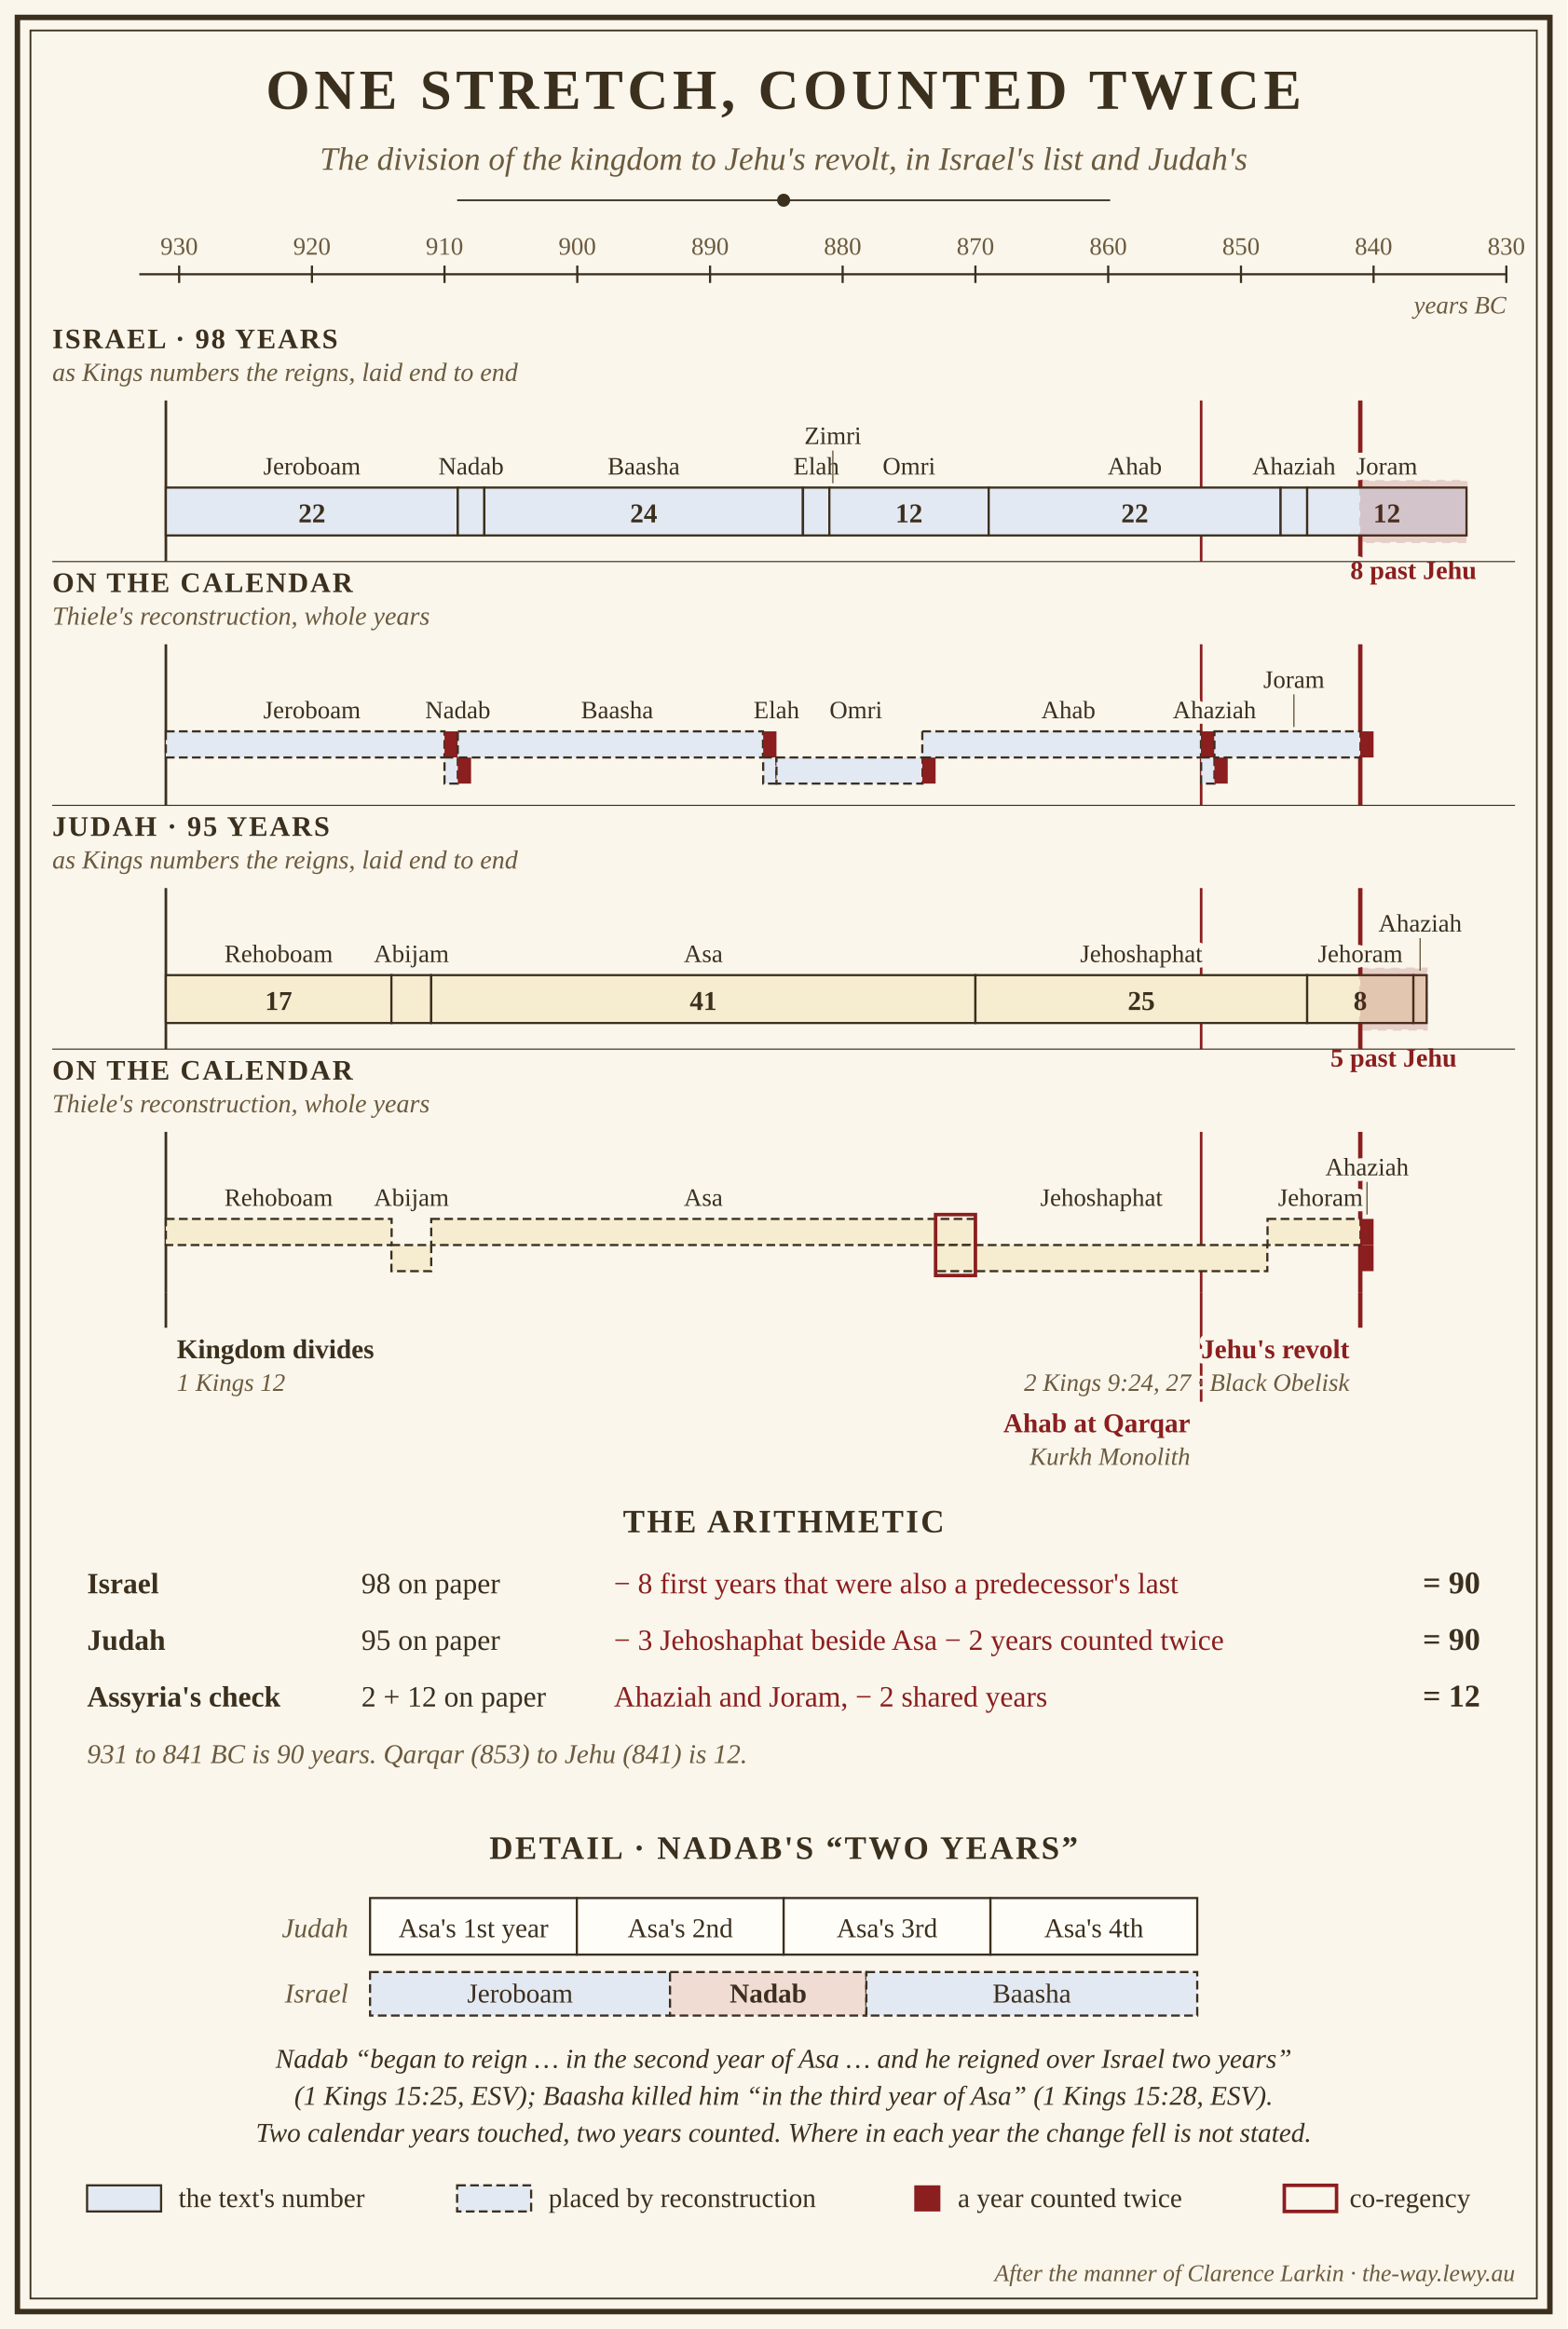
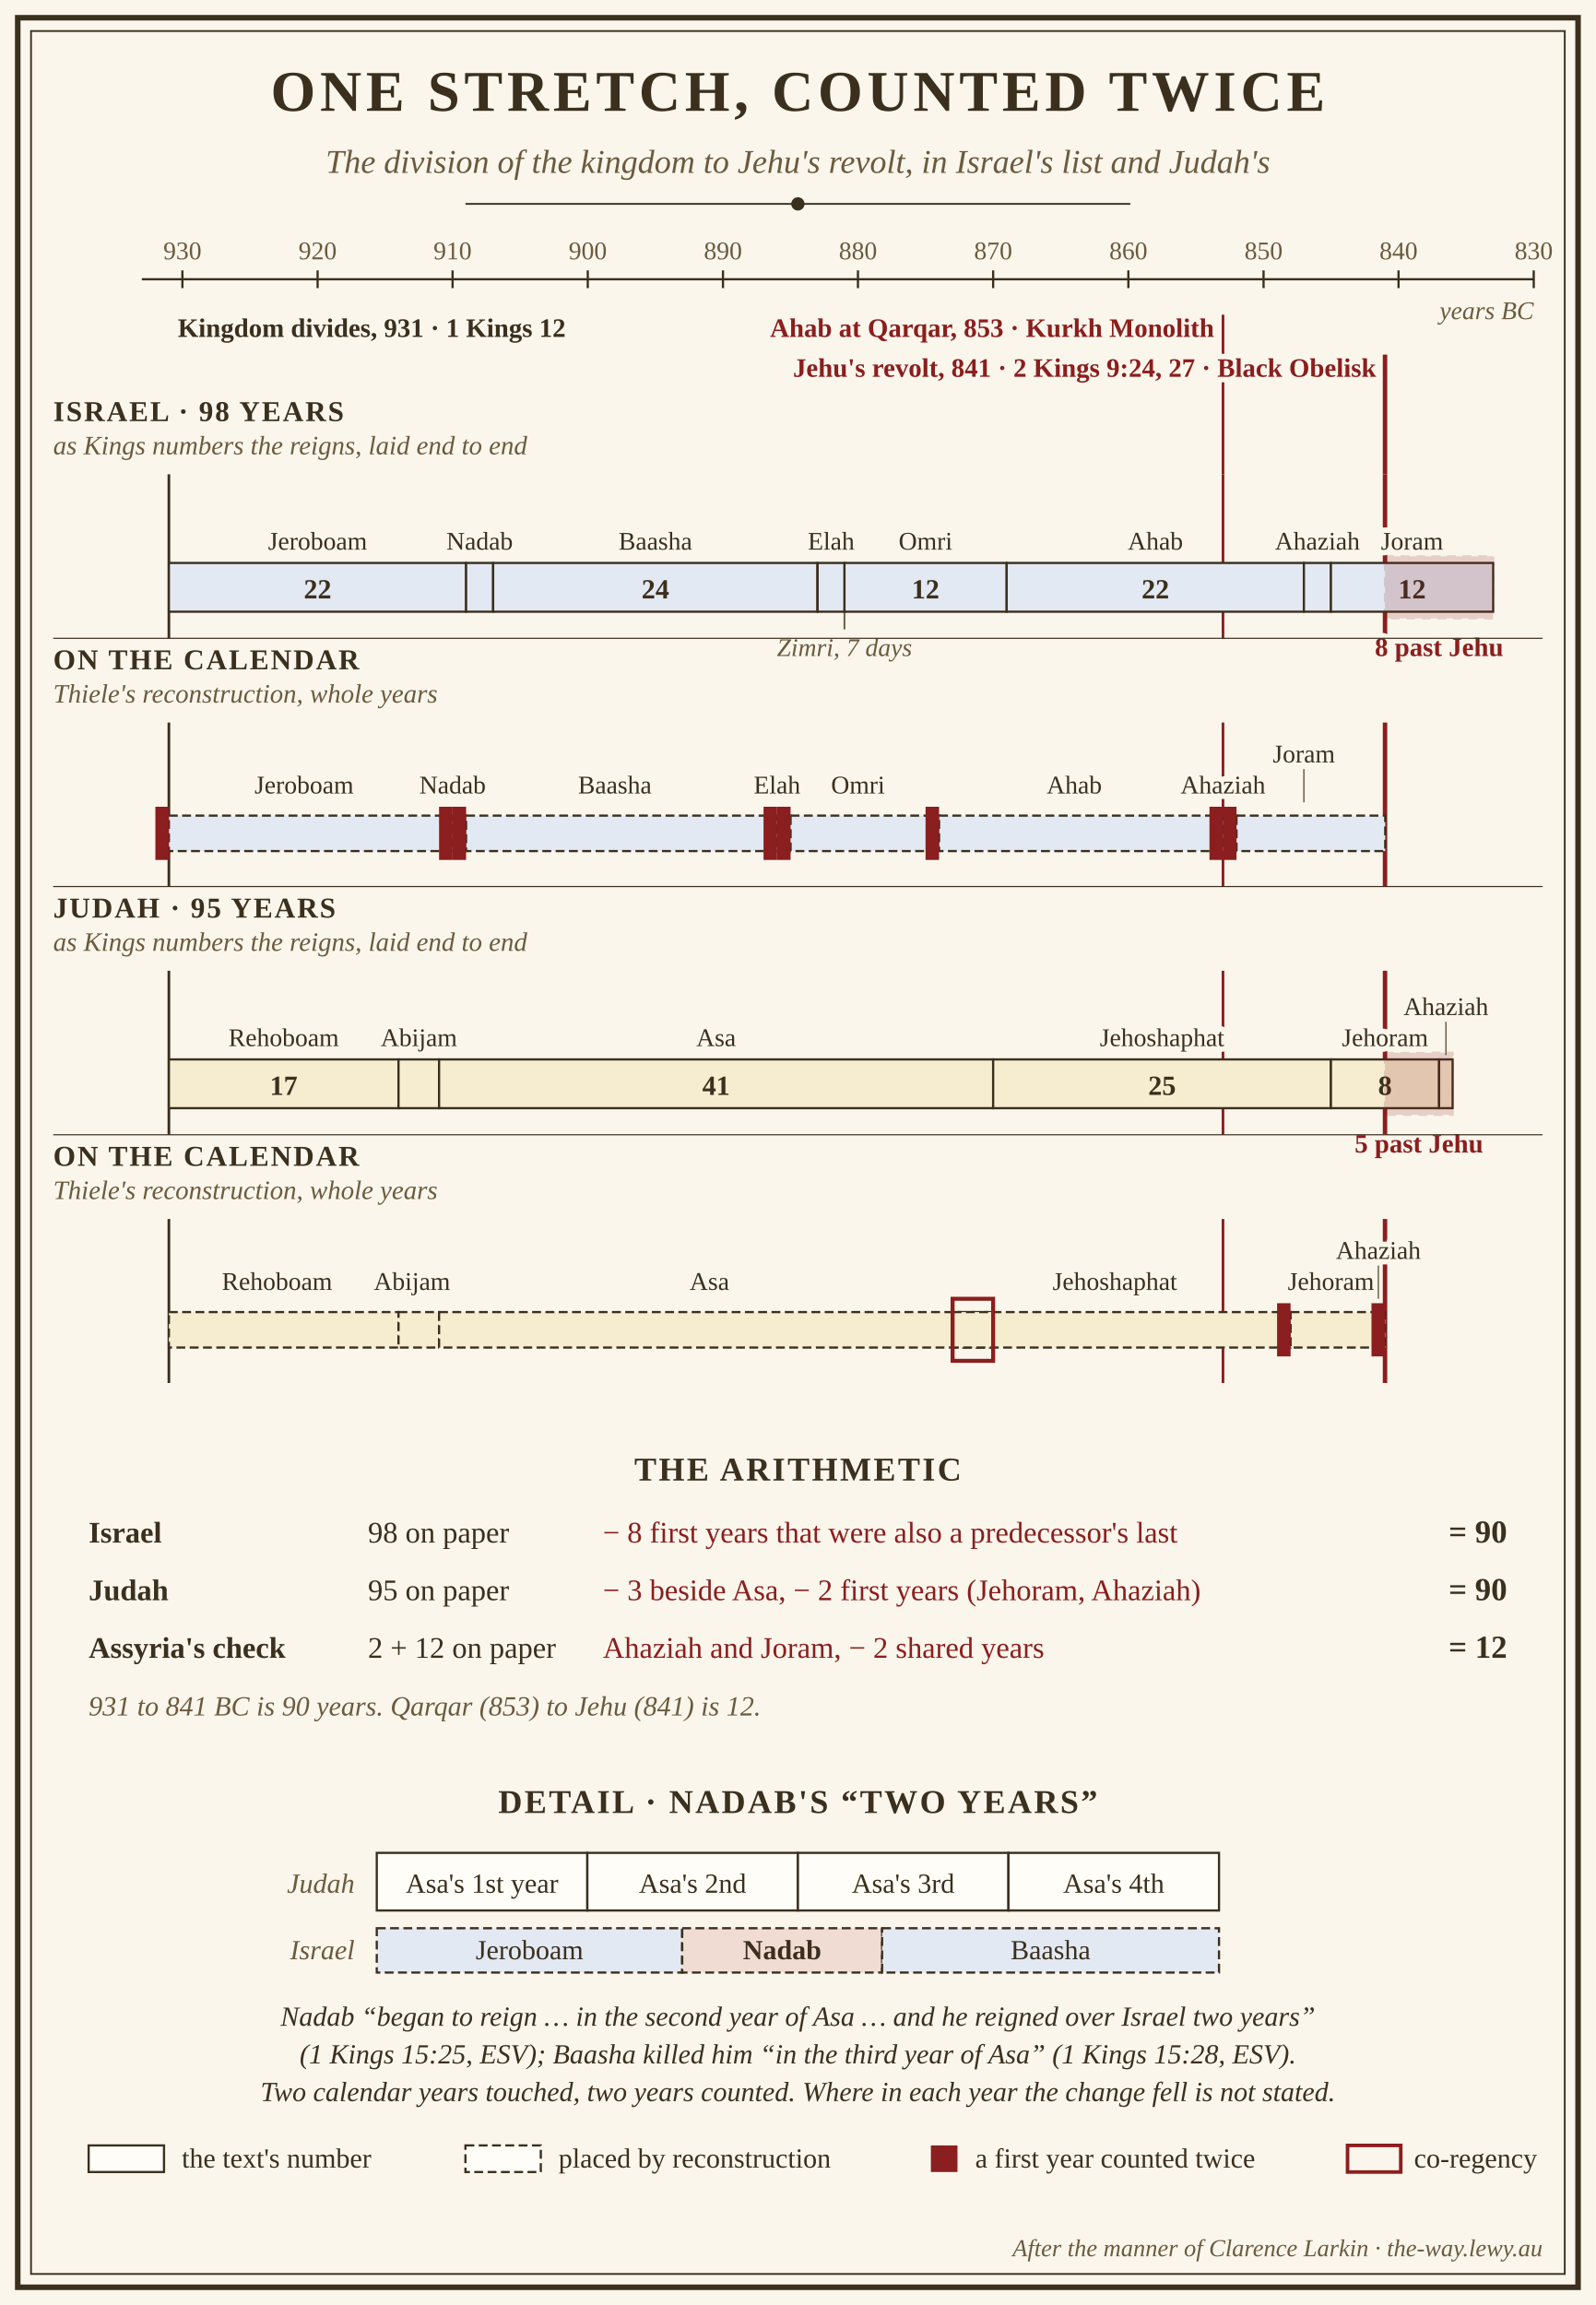
- <svg xmlns="http://www.w3.org/2000/svg" viewBox="0 0 720 1070" font-family="Georgia, 'Times New Roman', serif" role="img" aria-labelledby="t d">
-   <rect width="720" height="1070" fill="#faf6ec" />
-   <rect x="8" y="8" width="704" height="1054" fill="none" stroke="#3b2f1e" stroke-width="2.5" />
-   <rect x="14" y="14" width="692" height="1042" fill="none" stroke="#3b2f1e" stroke-width="0.8" />
+ <svg xmlns="http://www.w3.org/2000/svg" viewBox="0 0 720 1040" font-family="Georgia, 'Times New Roman', serif" role="img" aria-labelledby="t d">
+   <rect width="720" height="1040" fill="#faf6ec" />
+   <rect x="8" y="8" width="704" height="1024" fill="none" stroke="#3b2f1e" stroke-width="2.5" />
+   <rect x="14" y="14" width="692" height="1012" fill="none" stroke="#3b2f1e" stroke-width="0.8" />
  <text x="360.0" y="50.0" font-size="26" fill="#3b2f1e" text-anchor="middle" font-weight="bold" letter-spacing="2">ONE STRETCH, COUNTED TWICE</text>
  <text x="360.0" y="78.0" font-size="15" fill="#6b5a3e" text-anchor="middle" font-style="italic">The division of the kingdom to Jehu's revolt, in Israel's list and Judah's</text>
  <path d="M210.0 92 H510.0" stroke="#3b2f1e" stroke-width="0.8" />
  <circle cx="360.0" cy="92" r="3" fill="#3b2f1e" />
  <path d="M64 126 H692" stroke="#3b2f1e" stroke-width="1" />
  <path d="M82.3 122 V130" stroke="#3b2f1e" stroke-width="1" />
  <text x="82.3" y="117.0" font-size="11.5" fill="#6b5a3e" text-anchor="middle">930</text>
  <path d="M143.3 122 V130" stroke="#3b2f1e" stroke-width="1" />
  <text x="143.3" y="117.0" font-size="11.5" fill="#6b5a3e" text-anchor="middle">920</text>
  <path d="M204.2 122 V130" stroke="#3b2f1e" stroke-width="1" />
  <text x="204.2" y="117.0" font-size="11.5" fill="#6b5a3e" text-anchor="middle">910</text>
  <path d="M265.2 122 V130" stroke="#3b2f1e" stroke-width="1" />
  <text x="265.2" y="117.0" font-size="11.5" fill="#6b5a3e" text-anchor="middle">900</text>
  <path d="M326.2 122 V130" stroke="#3b2f1e" stroke-width="1" />
  <text x="326.2" y="117.0" font-size="11.5" fill="#6b5a3e" text-anchor="middle">890</text>
  <path d="M387.1 122 V130" stroke="#3b2f1e" stroke-width="1" />
  <text x="387.1" y="117.0" font-size="11.5" fill="#6b5a3e" text-anchor="middle">880</text>
  <path d="M448.1 122 V130" stroke="#3b2f1e" stroke-width="1" />
  <text x="448.1" y="117.0" font-size="11.5" fill="#6b5a3e" text-anchor="middle">870</text>
  <path d="M509.1 122 V130" stroke="#3b2f1e" stroke-width="1" />
  <text x="509.1" y="117.0" font-size="11.5" fill="#6b5a3e" text-anchor="middle">860</text>
  <path d="M570.1 122 V130" stroke="#3b2f1e" stroke-width="1" />
  <text x="570.1" y="117.0" font-size="11.5" fill="#6b5a3e" text-anchor="middle">850</text>
  <path d="M631.0 122 V130" stroke="#3b2f1e" stroke-width="1" />
  <text x="631.0" y="117.0" font-size="11.5" fill="#6b5a3e" text-anchor="middle">840</text>
  <path d="M692.0 122 V130" stroke="#3b2f1e" stroke-width="1" />
  <text x="692.0" y="117.0" font-size="11.5" fill="#6b5a3e" text-anchor="middle">830</text>
  <text x="692.0" y="144.0" font-size="11.5" fill="#6b5a3e" text-anchor="end" font-style="italic">years BC</text>
-   <path d="M76.2 184 V258" stroke="#3b2f1e" stroke-width="1.2" />
-   <path d="M76.2 296 V370" stroke="#3b2f1e" stroke-width="1.2" />
-   <path d="M76.2 408 V482" stroke="#3b2f1e" stroke-width="1.2" />
-   <path d="M76.2 520 V594" stroke="#3b2f1e" stroke-width="1.2" />
-   <path d="M76.2 594 V610" stroke="#3b2f1e" stroke-width="1.2" />
-   <text x="81.2" y="624.0" font-size="12.5" fill="#3b2f1e" font-weight="bold" stroke="#faf6ec" stroke-width="5" stroke-linejoin="round" paint-order="stroke">Kingdom divides</text>
-   <text x="81.2" y="639.0" font-size="11.5" fill="#6b5a3e" font-style="italic" stroke="#faf6ec" stroke-width="5" stroke-linejoin="round" paint-order="stroke">1 Kings 12</text>
-   <path d="M551.8 184 V258" stroke="#8b1e1e" stroke-width="1.2" />
-   <path d="M551.8 296 V370" stroke="#8b1e1e" stroke-width="1.2" />
-   <path d="M551.8 408 V482" stroke="#8b1e1e" stroke-width="1.2" />
-   <path d="M551.8 520 V594" stroke="#8b1e1e" stroke-width="1.2" />
-   <path d="M551.8 594 V644" stroke="#8b1e1e" stroke-width="1.2" />
-   <text x="546.8" y="658.0" font-size="12.5" fill="#8b1e1e" text-anchor="end" font-weight="bold" stroke="#faf6ec" stroke-width="5" stroke-linejoin="round" paint-order="stroke">Ahab at Qarqar</text>
-   <text x="546.8" y="673.0" font-size="11.5" fill="#6b5a3e" text-anchor="end" font-style="italic" stroke="#faf6ec" stroke-width="5" stroke-linejoin="round" paint-order="stroke">Kurkh Monolith</text>
-   <path d="M624.9 184 V258" stroke="#8b1e1e" stroke-width="2" />
-   <path d="M624.9 296 V370" stroke="#8b1e1e" stroke-width="2" />
-   <path d="M624.9 408 V482" stroke="#8b1e1e" stroke-width="2" />
-   <path d="M624.9 520 V594" stroke="#8b1e1e" stroke-width="2" />
-   <path d="M624.9 594 V610" stroke="#8b1e1e" stroke-width="2" />
-   <text x="619.9" y="624.0" font-size="12.5" fill="#8b1e1e" text-anchor="end" font-weight="bold" stroke="#faf6ec" stroke-width="5" stroke-linejoin="round" paint-order="stroke">Jehu's revolt</text>
-   <text x="619.9" y="639.0" font-size="11.5" fill="#6b5a3e" text-anchor="end" font-style="italic" stroke="#faf6ec" stroke-width="5" stroke-linejoin="round" paint-order="stroke">2 Kings 9:24, 27 · Black Obelisk</text>
-   <text x="24.0" y="160.0" font-size="13" fill="#3b2f1e" font-weight="bold" letter-spacing="0.8">ISRAEL · 98 YEARS</text>
-   <text x="24.0" y="175.0" font-size="12" fill="#6b5a3e" font-style="italic">as Kings numbers the reigns, laid end to end</text>
-   <rect x="76.2" y="224" width="134.1" height="22" fill="#e3e9f2" stroke="#3b2f1e" stroke-width="1" />
-   <text x="143.3" y="240.0" font-size="12.5" fill="#3b2f1e" text-anchor="middle" font-weight="bold">22</text>
-   <rect x="210.3" y="224" width="12.2" height="22" fill="#e3e9f2" stroke="#3b2f1e" stroke-width="1" />
-   <rect x="222.5" y="224" width="146.3" height="22" fill="#e3e9f2" stroke="#3b2f1e" stroke-width="1" />
-   <text x="295.7" y="240.0" font-size="12.5" fill="#3b2f1e" text-anchor="middle" font-weight="bold">24</text>
-   <rect x="368.9" y="224" width="12.2" height="22" fill="#e3e9f2" stroke="#3b2f1e" stroke-width="1" />
-   <rect x="381.0" y="224" width="73.2" height="22" fill="#e3e9f2" stroke="#3b2f1e" stroke-width="1" />
-   <text x="417.6" y="240.0" font-size="12.5" fill="#3b2f1e" text-anchor="middle" font-weight="bold">12</text>
-   <rect x="454.2" y="224" width="134.1" height="22" fill="#e3e9f2" stroke="#3b2f1e" stroke-width="1" />
-   <text x="521.3" y="240.0" font-size="12.5" fill="#3b2f1e" text-anchor="middle" font-weight="bold">22</text>
-   <rect x="588.3" y="224" width="12.2" height="22" fill="#e3e9f2" stroke="#3b2f1e" stroke-width="1" />
-   <rect x="600.5" y="224" width="73.2" height="22" fill="#e3e9f2" stroke="#3b2f1e" stroke-width="1" />
-   <text x="637.1" y="240.0" font-size="12.5" fill="#3b2f1e" text-anchor="middle" font-weight="bold">12</text>
-   <rect x="624.9" y="221" width="48.8" height="28" fill="#8b1e1e" opacity="0.18" stroke="#8b1e1e" stroke-dasharray="4 3" />
-   <text x="649.3" y="266.0" font-size="12" fill="#8b1e1e" text-anchor="middle" font-weight="bold" stroke="#faf6ec" stroke-width="5" stroke-linejoin="round" paint-order="stroke">8 past Jehu</text>
-   <text x="143.3" y="218.0" font-size="11.5" fill="#3b2f1e" text-anchor="middle" stroke="#faf6ec" stroke-width="5" stroke-linejoin="round" paint-order="stroke">Jeroboam</text>
-   <text x="216.4" y="218.0" font-size="11.5" fill="#3b2f1e" text-anchor="middle" stroke="#faf6ec" stroke-width="5" stroke-linejoin="round" paint-order="stroke">Nadab</text>
-   <text x="295.7" y="218.0" font-size="11.5" fill="#3b2f1e" text-anchor="middle" stroke="#faf6ec" stroke-width="5" stroke-linejoin="round" paint-order="stroke">Baasha</text>
-   <text x="375.0" y="218.0" font-size="11.5" fill="#3b2f1e" text-anchor="middle" stroke="#faf6ec" stroke-width="5" stroke-linejoin="round" paint-order="stroke">Elah</text>
-   <path d="M382.6 207 V222" stroke="#6b5a3e" stroke-width="0.6" />
-   <text x="382.6" y="204.0" font-size="11.5" fill="#3b2f1e" text-anchor="middle" stroke="#faf6ec" stroke-width="5" stroke-linejoin="round" paint-order="stroke">Zimri</text>
-   <text x="417.6" y="218.0" font-size="11.5" fill="#3b2f1e" text-anchor="middle" stroke="#faf6ec" stroke-width="5" stroke-linejoin="round" paint-order="stroke">Omri</text>
-   <text x="521.3" y="218.0" font-size="11.5" fill="#3b2f1e" text-anchor="middle" stroke="#faf6ec" stroke-width="5" stroke-linejoin="round" paint-order="stroke">Ahab</text>
-   <text x="594.4" y="218.0" font-size="11.5" fill="#3b2f1e" text-anchor="middle" stroke="#faf6ec" stroke-width="5" stroke-linejoin="round" paint-order="stroke">Ahaziah</text>
-   <text x="637.1" y="218.0" font-size="11.5" fill="#3b2f1e" text-anchor="middle" stroke="#faf6ec" stroke-width="5" stroke-linejoin="round" paint-order="stroke">Joram</text>
-   <text x="24.0" y="272.0" font-size="13" fill="#3b2f1e" font-weight="bold" letter-spacing="0.8">ON THE CALENDAR</text>
-   <text x="24.0" y="287.0" font-size="12" fill="#6b5a3e" font-style="italic">Thiele's reconstruction, whole years</text>
-   <rect x="76.2" y="336" width="128.0" height="12" fill="#e3e9f2" stroke="#3b2f1e" stroke-width="1" stroke-dasharray="4 2" />
-   <rect x="204.2" y="336" width="6.1" height="12" fill="#8b1e1e" />
-   <rect x="204.2" y="348" width="6.1" height="12" fill="#e3e9f2" stroke="#3b2f1e" stroke-width="1" stroke-dasharray="4 2" />
-   <rect x="210.3" y="348" width="6.1" height="12" fill="#8b1e1e" />
-   <rect x="210.3" y="336" width="140.2" height="12" fill="#e3e9f2" stroke="#3b2f1e" stroke-width="1" stroke-dasharray="4 2" />
-   <rect x="350.6" y="336" width="6.1" height="12" fill="#8b1e1e" />
-   <rect x="350.6" y="348" width="6.1" height="12" fill="#e3e9f2" stroke="#3b2f1e" stroke-width="1" stroke-dasharray="4 2" />
-   <rect x="356.7" y="348" width="6.1" height="12" fill="#8b1e1e" />
-   <rect x="356.7" y="348" width="67.1" height="12" fill="#e3e9f2" stroke="#3b2f1e" stroke-width="1" stroke-dasharray="4 2" />
-   <rect x="423.7" y="348" width="6.1" height="12" fill="#8b1e1e" />
-   <rect x="423.7" y="336" width="128.0" height="12" fill="#e3e9f2" stroke="#3b2f1e" stroke-width="1" stroke-dasharray="4 2" />
-   <rect x="551.8" y="336" width="6.1" height="12" fill="#8b1e1e" />
-   <rect x="551.8" y="348" width="6.1" height="12" fill="#e3e9f2" stroke="#3b2f1e" stroke-width="1" stroke-dasharray="4 2" />
-   <rect x="557.9" y="348" width="6.1" height="12" fill="#8b1e1e" />
-   <rect x="557.9" y="336" width="67.1" height="12" fill="#e3e9f2" stroke="#3b2f1e" stroke-width="1" stroke-dasharray="4 2" />
-   <rect x="624.9" y="336" width="6.1" height="12" fill="#8b1e1e" />
-   <text x="143.3" y="330.0" font-size="11.5" fill="#3b2f1e" text-anchor="middle" stroke="#faf6ec" stroke-width="5" stroke-linejoin="round" paint-order="stroke">Jeroboam</text>
-   <text x="210.3" y="330.0" font-size="11.5" fill="#3b2f1e" text-anchor="middle" stroke="#faf6ec" stroke-width="5" stroke-linejoin="round" paint-order="stroke">Nadab</text>
-   <text x="283.5" y="330.0" font-size="11.5" fill="#3b2f1e" text-anchor="middle" stroke="#faf6ec" stroke-width="5" stroke-linejoin="round" paint-order="stroke">Baasha</text>
-   <text x="356.7" y="330.0" font-size="11.5" fill="#3b2f1e" text-anchor="middle" stroke="#faf6ec" stroke-width="5" stroke-linejoin="round" paint-order="stroke">Elah</text>
-   <text x="393.2" y="330.0" font-size="11.5" fill="#3b2f1e" text-anchor="middle" stroke="#faf6ec" stroke-width="5" stroke-linejoin="round" paint-order="stroke">Omri</text>
-   <text x="490.8" y="330.0" font-size="11.5" fill="#3b2f1e" text-anchor="middle" stroke="#faf6ec" stroke-width="5" stroke-linejoin="round" paint-order="stroke">Ahab</text>
-   <text x="557.9" y="330.0" font-size="11.5" fill="#3b2f1e" text-anchor="middle" stroke="#faf6ec" stroke-width="5" stroke-linejoin="round" paint-order="stroke">Ahaziah</text>
-   <path d="M594.4 319 V334" stroke="#6b5a3e" stroke-width="0.6" />
-   <text x="594.4" y="316.0" font-size="11.5" fill="#3b2f1e" text-anchor="middle" stroke="#faf6ec" stroke-width="5" stroke-linejoin="round" paint-order="stroke">Joram</text>
-   <text x="24.0" y="384.0" font-size="13" fill="#3b2f1e" font-weight="bold" letter-spacing="0.8">JUDAH · 95 YEARS</text>
-   <text x="24.0" y="399.0" font-size="12" fill="#6b5a3e" font-style="italic">as Kings numbers the reigns, laid end to end</text>
-   <rect x="76.2" y="448" width="103.7" height="22" fill="#f6ecd0" stroke="#3b2f1e" stroke-width="1" />
-   <text x="128.0" y="464.0" font-size="12.5" fill="#3b2f1e" text-anchor="middle" font-weight="bold">17</text>
-   <rect x="179.8" y="448" width="18.3" height="22" fill="#f6ecd0" stroke="#3b2f1e" stroke-width="1" />
-   <rect x="198.1" y="448" width="250.0" height="22" fill="#f6ecd0" stroke="#3b2f1e" stroke-width="1" />
-   <text x="323.1" y="464.0" font-size="12.5" fill="#3b2f1e" text-anchor="middle" font-weight="bold">41</text>
-   <rect x="448.1" y="448" width="152.4" height="22" fill="#f6ecd0" stroke="#3b2f1e" stroke-width="1" />
-   <text x="524.3" y="464.0" font-size="12.5" fill="#3b2f1e" text-anchor="middle" font-weight="bold">25</text>
-   <rect x="600.5" y="448" width="48.8" height="22" fill="#f6ecd0" stroke="#3b2f1e" stroke-width="1" />
-   <text x="624.9" y="464.0" font-size="12.5" fill="#3b2f1e" text-anchor="middle" font-weight="bold">8</text>
-   <rect x="649.3" y="448" width="6.1" height="22" fill="#f6ecd0" stroke="#3b2f1e" stroke-width="1" />
-   <rect x="624.9" y="445" width="30.5" height="28" fill="#8b1e1e" opacity="0.18" stroke="#8b1e1e" stroke-dasharray="4 3" />
-   <text x="640.2" y="490.0" font-size="12" fill="#8b1e1e" text-anchor="middle" font-weight="bold" stroke="#faf6ec" stroke-width="5" stroke-linejoin="round" paint-order="stroke">5 past Jehu</text>
-   <text x="128.0" y="442.0" font-size="11.5" fill="#3b2f1e" text-anchor="middle" stroke="#faf6ec" stroke-width="5" stroke-linejoin="round" paint-order="stroke">Rehoboam</text>
-   <text x="189.0" y="442.0" font-size="11.5" fill="#3b2f1e" text-anchor="middle" stroke="#faf6ec" stroke-width="5" stroke-linejoin="round" paint-order="stroke">Abijam</text>
-   <text x="323.1" y="442.0" font-size="11.5" fill="#3b2f1e" text-anchor="middle" stroke="#faf6ec" stroke-width="5" stroke-linejoin="round" paint-order="stroke">Asa</text>
-   <text x="524.3" y="442.0" font-size="11.5" fill="#3b2f1e" text-anchor="middle" stroke="#faf6ec" stroke-width="5" stroke-linejoin="round" paint-order="stroke">Jehoshaphat</text>
-   <text x="624.9" y="442.0" font-size="11.5" fill="#3b2f1e" text-anchor="middle" stroke="#faf6ec" stroke-width="5" stroke-linejoin="round" paint-order="stroke">Jehoram</text>
-   <path d="M652.4 431 V446" stroke="#6b5a3e" stroke-width="0.6" />
-   <text x="652.4" y="428.0" font-size="11.5" fill="#3b2f1e" text-anchor="middle" stroke="#faf6ec" stroke-width="5" stroke-linejoin="round" paint-order="stroke">Ahaziah</text>
-   <text x="24.0" y="496.0" font-size="13" fill="#3b2f1e" font-weight="bold" letter-spacing="0.8">ON THE CALENDAR</text>
-   <text x="24.0" y="511.0" font-size="12" fill="#6b5a3e" font-style="italic">Thiele's reconstruction, whole years</text>
-   <rect x="76.2" y="560" width="103.7" height="12" fill="#f6ecd0" stroke="#3b2f1e" stroke-width="1" stroke-dasharray="4 2" />
-   <rect x="179.8" y="572" width="18.3" height="12" fill="#f6ecd0" stroke="#3b2f1e" stroke-width="1" stroke-dasharray="4 2" />
-   <rect x="198.1" y="560" width="250.0" height="12" fill="#f6ecd0" stroke="#3b2f1e" stroke-width="1" stroke-dasharray="4 2" />
-   <rect x="429.8" y="572" width="152.4" height="12" fill="#f6ecd0" stroke="#3b2f1e" stroke-width="1" stroke-dasharray="4 2" />
-   <rect x="582.3" y="560" width="42.7" height="12" fill="#f6ecd0" stroke="#3b2f1e" stroke-width="1" stroke-dasharray="4 2" />
-   <rect x="624.9" y="560" width="6.1" height="12" fill="#8b1e1e" />
-   <rect x="624.9" y="572" width="6.1" height="12" fill="#8b1e1e" />
-   <rect x="429.8" y="558" width="18.3" height="28" fill="none" stroke="#8b1e1e" stroke-width="1.6" />
-   <text x="128.0" y="554.0" font-size="11.5" fill="#3b2f1e" text-anchor="middle" stroke="#faf6ec" stroke-width="5" stroke-linejoin="round" paint-order="stroke">Rehoboam</text>
-   <text x="189.0" y="554.0" font-size="11.5" fill="#3b2f1e" text-anchor="middle" stroke="#faf6ec" stroke-width="5" stroke-linejoin="round" paint-order="stroke">Abijam</text>
-   <text x="323.1" y="554.0" font-size="11.5" fill="#3b2f1e" text-anchor="middle" stroke="#faf6ec" stroke-width="5" stroke-linejoin="round" paint-order="stroke">Asa</text>
-   <text x="506.0" y="554.0" font-size="11.5" fill="#3b2f1e" text-anchor="middle" stroke="#faf6ec" stroke-width="5" stroke-linejoin="round" paint-order="stroke">Jehoshaphat</text>
-   <text x="606.6" y="554.0" font-size="11.5" fill="#3b2f1e" text-anchor="middle" stroke="#faf6ec" stroke-width="5" stroke-linejoin="round" paint-order="stroke">Jehoram</text>
-   <path d="M628.0 543 V558" stroke="#6b5a3e" stroke-width="0.6" />
-   <text x="628.0" y="540.0" font-size="11.5" fill="#3b2f1e" text-anchor="middle" stroke="#faf6ec" stroke-width="5" stroke-linejoin="round" paint-order="stroke">Ahaziah</text>
-   <path d="M24 258 H696" stroke="#3b2f1e" stroke-width="0.5" />
-   <path d="M24 370 H696" stroke="#3b2f1e" stroke-width="0.5" />
-   <path d="M24 482 H696" stroke="#3b2f1e" stroke-width="0.5" />
-   <text x="360.0" y="704.0" font-size="15" fill="#3b2f1e" text-anchor="middle" font-weight="bold" letter-spacing="1">THE ARITHMETIC</text>
-   <text x="40.0" y="732.0" font-size="13.5" fill="#3b2f1e" font-weight="bold">Israel</text>
-   <text x="166.0" y="732.0" font-size="13.5" fill="#3b2f1e">98 on paper</text>
-   <text x="282.0" y="732.0" font-size="13.5" fill="#8b1e1e">− 8 first years that were also a predecessor's last</text>
-   <text x="680.0" y="732.0" font-size="14.5" fill="#3b2f1e" text-anchor="end" font-weight="bold">= 90</text>
-   <text x="40.0" y="758.0" font-size="13.5" fill="#3b2f1e" font-weight="bold">Judah</text>
-   <text x="166.0" y="758.0" font-size="13.5" fill="#3b2f1e">95 on paper</text>
-   <text x="282.0" y="758.0" font-size="13.5" fill="#8b1e1e">− 3 Jehoshaphat beside Asa  − 2 years counted twice</text>
-   <text x="680.0" y="758.0" font-size="14.5" fill="#3b2f1e" text-anchor="end" font-weight="bold">= 90</text>
-   <text x="40.0" y="784.0" font-size="13.5" fill="#3b2f1e" font-weight="bold">Assyria's check</text>
-   <text x="166.0" y="784.0" font-size="13.5" fill="#3b2f1e">2 + 12 on paper</text>
-   <text x="282.0" y="784.0" font-size="13.5" fill="#8b1e1e">Ahaziah and Joram, − 2 shared years</text>
-   <text x="680.0" y="784.0" font-size="14.5" fill="#3b2f1e" text-anchor="end" font-weight="bold">= 12</text>
-   <text x="40.0" y="810.0" font-size="12.5" fill="#6b5a3e" font-style="italic">931 to 841 BC is 90 years. Qarqar (853) to Jehu (841) is 12.</text>
-   <text x="360.0" y="854.0" font-size="15" fill="#3b2f1e" text-anchor="middle" font-weight="bold" letter-spacing="1">DETAIL · NADAB'S “TWO YEARS”</text>
-   <rect x="170" y="872" width="95" height="26" fill="#fffdf7" stroke="#3b2f1e" />
-   <text x="217.5" y="890.0" font-size="12.5" fill="#3b2f1e" text-anchor="middle">Asa's 1st year</text>
-   <rect x="265" y="872" width="95" height="26" fill="#fffdf7" stroke="#3b2f1e" />
-   <text x="312.5" y="890.0" font-size="12.5" fill="#3b2f1e" text-anchor="middle">Asa's 2nd</text>
-   <rect x="360" y="872" width="95" height="26" fill="#fffdf7" stroke="#3b2f1e" />
-   <text x="407.5" y="890.0" font-size="12.5" fill="#3b2f1e" text-anchor="middle">Asa's 3rd</text>
-   <rect x="455" y="872" width="95" height="26" fill="#fffdf7" stroke="#3b2f1e" />
-   <text x="502.5" y="890.0" font-size="12.5" fill="#3b2f1e" text-anchor="middle">Asa's 4th</text>
-   <rect x="170.0" y="906" width="137.8" height="20" fill="#e3e9f2" stroke="#3b2f1e" stroke-dasharray="4 2" />
-   <text x="238.9" y="920.0" font-size="12.5" fill="#3b2f1e" text-anchor="middle">Jeroboam</text>
-   <rect x="307.8" y="906" width="90.2" height="20" fill="#f1dcd4" stroke="#3b2f1e" stroke-dasharray="4 2" />
-   <text x="352.9" y="920.0" font-size="12.5" fill="#3b2f1e" text-anchor="middle" font-weight="bold">Nadab</text>
-   <rect x="398.0" y="906" width="152.0" height="20" fill="#e3e9f2" stroke="#3b2f1e" stroke-dasharray="4 2" />
-   <text x="474.0" y="920.0" font-size="12.5" fill="#3b2f1e" text-anchor="middle">Baasha</text>
-   <text x="160.0" y="890.0" font-size="12.5" fill="#6b5a3e" text-anchor="end" font-style="italic">Judah</text>
-   <text x="160.0" y="920.0" font-size="12.5" fill="#6b5a3e" text-anchor="end" font-style="italic">Israel</text>
-   <text x="360.0" y="950.0" font-size="12.5" fill="#3b2f1e" text-anchor="middle" font-style="italic">Nadab “began to reign … in the second year of Asa … and he reigned over Israel two years”</text>
-   <text x="360.0" y="967.0" font-size="12.5" fill="#3b2f1e" text-anchor="middle" font-style="italic">(1 Kings 15:25, ESV); Baasha killed him “in the third year of Asa” (1 Kings 15:28, ESV).</text>
-   <text x="360.0" y="984.0" font-size="12.5" fill="#3b2f1e" text-anchor="middle" font-style="italic">Two calendar years touched, two years counted. Where in each year the change fell is not stated.</text>
-   <rect x="40" y="1004" width="34" height="12" fill="#e3e9f2" stroke="#3b2f1e" />
-   <text x="82.0" y="1014.0" font-size="12.5" fill="#3b2f1e">the text's number</text>
-   <rect x="210" y="1004" width="34" height="12" fill="#e3e9f2" stroke="#3b2f1e" stroke-dasharray="4 2" />
-   <text x="252.0" y="1014.0" font-size="12.5" fill="#3b2f1e">placed by reconstruction</text>
-   <rect x="420" y="1004" width="12" height="12" fill="#8b1e1e" />
-   <text x="440.0" y="1014.0" font-size="12.5" fill="#3b2f1e">a year counted twice</text>
-   <rect x="590" y="1004" width="24" height="12" fill="none" stroke="#8b1e1e" stroke-width="1.6" />
-   <text x="620.0" y="1014.0" font-size="12.5" fill="#3b2f1e">co-regency</text>
-   <text x="696.0" y="1048.0" font-size="11" fill="#6b5a3e" text-anchor="end" font-style="italic">After the manner of Clarence Larkin · the-way.lewy.au</text>
+   <text x="80.2" y="152.0" font-size="12" fill="#3b2f1e" font-weight="bold" stroke="#faf6ec" stroke-width="5" stroke-linejoin="round" paint-order="stroke">Kingdom divides, 931 · 1 Kings 12</text>
+   <path d="M76.2 214 V288" stroke="#3b2f1e" stroke-width="1.2" />
+   <path d="M76.2 326 V400" stroke="#3b2f1e" stroke-width="1.2" />
+   <path d="M76.2 438 V512" stroke="#3b2f1e" stroke-width="1.2" />
+   <path d="M76.2 550 V624" stroke="#3b2f1e" stroke-width="1.2" />
+   <text x="547.8" y="152.0" font-size="12" fill="#8b1e1e" text-anchor="end" font-weight="bold" stroke="#faf6ec" stroke-width="5" stroke-linejoin="round" paint-order="stroke">Ahab at Qarqar, 853 · Kurkh Monolith</text>
+   <path d="M551.8 142 V214" stroke="#8b1e1e" stroke-width="1.2" />
+   <path d="M551.8 214 V288" stroke="#8b1e1e" stroke-width="1.2" />
+   <path d="M551.8 326 V400" stroke="#8b1e1e" stroke-width="1.2" />
+   <path d="M551.8 438 V512" stroke="#8b1e1e" stroke-width="1.2" />
+   <path d="M551.8 550 V624" stroke="#8b1e1e" stroke-width="1.2" />
+   <text x="620.9" y="170.0" font-size="12" fill="#8b1e1e" text-anchor="end" font-weight="bold" stroke="#faf6ec" stroke-width="5" stroke-linejoin="round" paint-order="stroke">Jehu's revolt, 841 · 2 Kings 9:24, 27 · Black Obelisk</text>
+   <path d="M624.9 160 V214" stroke="#8b1e1e" stroke-width="2" />
+   <path d="M624.9 214 V288" stroke="#8b1e1e" stroke-width="2" />
+   <path d="M624.9 326 V400" stroke="#8b1e1e" stroke-width="2" />
+   <path d="M624.9 438 V512" stroke="#8b1e1e" stroke-width="2" />
+   <path d="M624.9 550 V624" stroke="#8b1e1e" stroke-width="2" />
+   <text x="24.0" y="190.0" font-size="13" fill="#3b2f1e" font-weight="bold" letter-spacing="0.8">ISRAEL · 98 YEARS</text>
+   <text x="24.0" y="205.0" font-size="12" fill="#6b5a3e" font-style="italic">as Kings numbers the reigns, laid end to end</text>
+   <rect x="76.2" y="254" width="134.1" height="22" fill="#e3e9f2" stroke="#3b2f1e" stroke-width="1" />
+   <text x="143.3" y="270.0" font-size="12.5" fill="#3b2f1e" text-anchor="middle" font-weight="bold">22</text>
+   <rect x="210.3" y="254" width="12.2" height="22" fill="#e3e9f2" stroke="#3b2f1e" stroke-width="1" />
+   <rect x="222.5" y="254" width="146.3" height="22" fill="#e3e9f2" stroke="#3b2f1e" stroke-width="1" />
+   <text x="295.7" y="270.0" font-size="12.5" fill="#3b2f1e" text-anchor="middle" font-weight="bold">24</text>
+   <rect x="368.9" y="254" width="12.2" height="22" fill="#e3e9f2" stroke="#3b2f1e" stroke-width="1" />
+   <path d="M381.0 276 V284" stroke="#6b5a3e" stroke-width="0.8" />
+   <text x="381.0" y="296.0" font-size="11.5" fill="#6b5a3e" text-anchor="middle" font-style="italic">Zimri, 7 days</text>
+   <rect x="381.0" y="254" width="73.2" height="22" fill="#e3e9f2" stroke="#3b2f1e" stroke-width="1" />
+   <text x="417.6" y="270.0" font-size="12.5" fill="#3b2f1e" text-anchor="middle" font-weight="bold">12</text>
+   <rect x="454.2" y="254" width="134.1" height="22" fill="#e3e9f2" stroke="#3b2f1e" stroke-width="1" />
+   <text x="521.3" y="270.0" font-size="12.5" fill="#3b2f1e" text-anchor="middle" font-weight="bold">22</text>
+   <rect x="588.3" y="254" width="12.2" height="22" fill="#e3e9f2" stroke="#3b2f1e" stroke-width="1" />
+   <rect x="600.5" y="254" width="73.2" height="22" fill="#e3e9f2" stroke="#3b2f1e" stroke-width="1" />
+   <text x="637.1" y="270.0" font-size="12.5" fill="#3b2f1e" text-anchor="middle" font-weight="bold">12</text>
+   <rect x="624.9" y="251" width="48.8" height="28" fill="#8b1e1e" opacity="0.18" stroke="#8b1e1e" stroke-dasharray="4 3" />
+   <text x="649.3" y="296.0" font-size="12" fill="#8b1e1e" text-anchor="middle" font-weight="bold" stroke="#faf6ec" stroke-width="5" stroke-linejoin="round" paint-order="stroke">8 past Jehu</text>
+   <text x="143.3" y="248.0" font-size="11.5" fill="#3b2f1e" text-anchor="middle" stroke="#faf6ec" stroke-width="5" stroke-linejoin="round" paint-order="stroke">Jeroboam</text>
+   <text x="216.4" y="248.0" font-size="11.5" fill="#3b2f1e" text-anchor="middle" stroke="#faf6ec" stroke-width="5" stroke-linejoin="round" paint-order="stroke">Nadab</text>
+   <text x="295.7" y="248.0" font-size="11.5" fill="#3b2f1e" text-anchor="middle" stroke="#faf6ec" stroke-width="5" stroke-linejoin="round" paint-order="stroke">Baasha</text>
+   <text x="375.0" y="248.0" font-size="11.5" fill="#3b2f1e" text-anchor="middle" stroke="#faf6ec" stroke-width="5" stroke-linejoin="round" paint-order="stroke">Elah</text>
+   <text x="417.6" y="248.0" font-size="11.5" fill="#3b2f1e" text-anchor="middle" stroke="#faf6ec" stroke-width="5" stroke-linejoin="round" paint-order="stroke">Omri</text>
+   <text x="521.3" y="248.0" font-size="11.5" fill="#3b2f1e" text-anchor="middle" stroke="#faf6ec" stroke-width="5" stroke-linejoin="round" paint-order="stroke">Ahab</text>
+   <text x="594.4" y="248.0" font-size="11.5" fill="#3b2f1e" text-anchor="middle" stroke="#faf6ec" stroke-width="5" stroke-linejoin="round" paint-order="stroke">Ahaziah</text>
+   <text x="637.1" y="248.0" font-size="11.5" fill="#3b2f1e" text-anchor="middle" stroke="#faf6ec" stroke-width="5" stroke-linejoin="round" paint-order="stroke">Joram</text>
+   <text x="24.0" y="302.0" font-size="13" fill="#3b2f1e" font-weight="bold" letter-spacing="0.8">ON THE CALENDAR</text>
+   <text x="24.0" y="317.0" font-size="12" fill="#6b5a3e" font-style="italic">Thiele's reconstruction, whole years</text>
+   <rect x="76.2" y="368" width="128.0" height="16" fill="#e3e9f2" stroke="#3b2f1e" stroke-width="1" stroke-dasharray="4 2" />
+   <rect x="204.2" y="368" width="6.1" height="16" fill="#e3e9f2" stroke="#3b2f1e" stroke-width="1" stroke-dasharray="4 2" />
+   <rect x="210.3" y="368" width="140.2" height="16" fill="#e3e9f2" stroke="#3b2f1e" stroke-width="1" stroke-dasharray="4 2" />
+   <rect x="350.6" y="368" width="6.1" height="16" fill="#e3e9f2" stroke="#3b2f1e" stroke-width="1" stroke-dasharray="4 2" />
+   <rect x="356.7" y="368" width="67.1" height="16" fill="#e3e9f2" stroke="#3b2f1e" stroke-width="1" stroke-dasharray="4 2" />
+   <rect x="423.7" y="368" width="128.0" height="16" fill="#e3e9f2" stroke="#3b2f1e" stroke-width="1" stroke-dasharray="4 2" />
+   <rect x="551.8" y="368" width="6.1" height="16" fill="#e3e9f2" stroke="#3b2f1e" stroke-width="1" stroke-dasharray="4 2" />
+   <rect x="557.9" y="368" width="67.1" height="16" fill="#e3e9f2" stroke="#3b2f1e" stroke-width="1" stroke-dasharray="4 2" />
+   <rect x="70.1" y="364" width="6.1" height="24" fill="#8b1e1e" />
+   <rect x="198.1" y="364" width="6.1" height="24" fill="#8b1e1e" />
+   <rect x="204.2" y="364" width="6.1" height="24" fill="#8b1e1e" />
+   <rect x="344.5" y="364" width="6.1" height="24" fill="#8b1e1e" />
+   <rect x="350.6" y="364" width="6.1" height="24" fill="#8b1e1e" />
+   <rect x="417.6" y="364" width="6.1" height="24" fill="#8b1e1e" />
+   <rect x="545.7" y="364" width="6.1" height="24" fill="#8b1e1e" />
+   <rect x="551.8" y="364" width="6.1" height="24" fill="#8b1e1e" />
+   <text x="137.2" y="358.0" font-size="11.5" fill="#3b2f1e" text-anchor="middle" stroke="#faf6ec" stroke-width="5" stroke-linejoin="round" paint-order="stroke">Jeroboam</text>
+   <text x="204.2" y="358.0" font-size="11.5" fill="#3b2f1e" text-anchor="middle" stroke="#faf6ec" stroke-width="5" stroke-linejoin="round" paint-order="stroke">Nadab</text>
+   <text x="277.4" y="358.0" font-size="11.5" fill="#3b2f1e" text-anchor="middle" stroke="#faf6ec" stroke-width="5" stroke-linejoin="round" paint-order="stroke">Baasha</text>
+   <text x="350.6" y="358.0" font-size="11.5" fill="#3b2f1e" text-anchor="middle" stroke="#faf6ec" stroke-width="5" stroke-linejoin="round" paint-order="stroke">Elah</text>
+   <text x="387.1" y="358.0" font-size="11.5" fill="#3b2f1e" text-anchor="middle" stroke="#faf6ec" stroke-width="5" stroke-linejoin="round" paint-order="stroke">Omri</text>
+   <text x="484.7" y="358.0" font-size="11.5" fill="#3b2f1e" text-anchor="middle" stroke="#faf6ec" stroke-width="5" stroke-linejoin="round" paint-order="stroke">Ahab</text>
+   <text x="551.8" y="358.0" font-size="11.5" fill="#3b2f1e" text-anchor="middle" stroke="#faf6ec" stroke-width="5" stroke-linejoin="round" paint-order="stroke">Ahaziah</text>
+   <path d="M588.3 347 V362" stroke="#6b5a3e" stroke-width="0.6" />
+   <text x="588.3" y="344.0" font-size="11.5" fill="#3b2f1e" text-anchor="middle" stroke="#faf6ec" stroke-width="5" stroke-linejoin="round" paint-order="stroke">Joram</text>
+   <text x="24.0" y="414.0" font-size="13" fill="#3b2f1e" font-weight="bold" letter-spacing="0.8">JUDAH · 95 YEARS</text>
+   <text x="24.0" y="429.0" font-size="12" fill="#6b5a3e" font-style="italic">as Kings numbers the reigns, laid end to end</text>
+   <rect x="76.2" y="478" width="103.7" height="22" fill="#f6ecd0" stroke="#3b2f1e" stroke-width="1" />
+   <text x="128.0" y="494.0" font-size="12.5" fill="#3b2f1e" text-anchor="middle" font-weight="bold">17</text>
+   <rect x="179.8" y="478" width="18.3" height="22" fill="#f6ecd0" stroke="#3b2f1e" stroke-width="1" />
+   <rect x="198.1" y="478" width="250.0" height="22" fill="#f6ecd0" stroke="#3b2f1e" stroke-width="1" />
+   <text x="323.1" y="494.0" font-size="12.5" fill="#3b2f1e" text-anchor="middle" font-weight="bold">41</text>
+   <rect x="448.1" y="478" width="152.4" height="22" fill="#f6ecd0" stroke="#3b2f1e" stroke-width="1" />
+   <text x="524.3" y="494.0" font-size="12.5" fill="#3b2f1e" text-anchor="middle" font-weight="bold">25</text>
+   <rect x="600.5" y="478" width="48.8" height="22" fill="#f6ecd0" stroke="#3b2f1e" stroke-width="1" />
+   <text x="624.9" y="494.0" font-size="12.5" fill="#3b2f1e" text-anchor="middle" font-weight="bold">8</text>
+   <rect x="649.3" y="478" width="6.1" height="22" fill="#f6ecd0" stroke="#3b2f1e" stroke-width="1" />
+   <rect x="624.9" y="475" width="30.5" height="28" fill="#8b1e1e" opacity="0.18" stroke="#8b1e1e" stroke-dasharray="4 3" />
+   <text x="640.2" y="520.0" font-size="12" fill="#8b1e1e" text-anchor="middle" font-weight="bold" stroke="#faf6ec" stroke-width="5" stroke-linejoin="round" paint-order="stroke">5 past Jehu</text>
+   <text x="128.0" y="472.0" font-size="11.5" fill="#3b2f1e" text-anchor="middle" stroke="#faf6ec" stroke-width="5" stroke-linejoin="round" paint-order="stroke">Rehoboam</text>
+   <text x="189.0" y="472.0" font-size="11.5" fill="#3b2f1e" text-anchor="middle" stroke="#faf6ec" stroke-width="5" stroke-linejoin="round" paint-order="stroke">Abijam</text>
+   <text x="323.1" y="472.0" font-size="11.5" fill="#3b2f1e" text-anchor="middle" stroke="#faf6ec" stroke-width="5" stroke-linejoin="round" paint-order="stroke">Asa</text>
+   <text x="524.3" y="472.0" font-size="11.5" fill="#3b2f1e" text-anchor="middle" stroke="#faf6ec" stroke-width="5" stroke-linejoin="round" paint-order="stroke">Jehoshaphat</text>
+   <text x="624.9" y="472.0" font-size="11.5" fill="#3b2f1e" text-anchor="middle" stroke="#faf6ec" stroke-width="5" stroke-linejoin="round" paint-order="stroke">Jehoram</text>
+   <path d="M652.4 461 V476" stroke="#6b5a3e" stroke-width="0.6" />
+   <text x="652.4" y="458.0" font-size="11.5" fill="#3b2f1e" text-anchor="middle" stroke="#faf6ec" stroke-width="5" stroke-linejoin="round" paint-order="stroke">Ahaziah</text>
+   <text x="24.0" y="526.0" font-size="13" fill="#3b2f1e" font-weight="bold" letter-spacing="0.8">ON THE CALENDAR</text>
+   <text x="24.0" y="541.0" font-size="12" fill="#6b5a3e" font-style="italic">Thiele's reconstruction, whole years</text>
+   <rect x="76.2" y="592" width="103.7" height="16" fill="#f6ecd0" stroke="#3b2f1e" stroke-width="1" stroke-dasharray="4 2" />
+   <rect x="179.8" y="592" width="18.3" height="16" fill="#f6ecd0" stroke="#3b2f1e" stroke-width="1" stroke-dasharray="4 2" />
+   <rect x="198.1" y="592" width="250.0" height="16" fill="#f6ecd0" stroke="#3b2f1e" stroke-width="1" stroke-dasharray="4 2" />
+   <rect x="429.8" y="592" width="152.4" height="16" fill="#f6ecd0" stroke="#3b2f1e" stroke-width="1" stroke-dasharray="4 2" />
+   <rect x="582.3" y="592" width="42.7" height="16" fill="#f6ecd0" stroke="#3b2f1e" stroke-width="1" stroke-dasharray="4 2" />
+   <rect x="576.2" y="588" width="6.1" height="24" fill="#8b1e1e" />
+   <rect x="618.8" y="588" width="6.1" height="24" fill="#8b1e1e" />
+   <rect x="429.8" y="586" width="18.3" height="28" fill="none" stroke="#8b1e1e" stroke-width="1.8" />
+   <text x="125.0" y="582.0" font-size="11.5" fill="#3b2f1e" text-anchor="middle" stroke="#faf6ec" stroke-width="5" stroke-linejoin="round" paint-order="stroke">Rehoboam</text>
+   <text x="185.9" y="582.0" font-size="11.5" fill="#3b2f1e" text-anchor="middle" stroke="#faf6ec" stroke-width="5" stroke-linejoin="round" paint-order="stroke">Abijam</text>
+   <text x="320.1" y="582.0" font-size="11.5" fill="#3b2f1e" text-anchor="middle" stroke="#faf6ec" stroke-width="5" stroke-linejoin="round" paint-order="stroke">Asa</text>
+   <text x="503.0" y="582.0" font-size="11.5" fill="#3b2f1e" text-anchor="middle" stroke="#faf6ec" stroke-width="5" stroke-linejoin="round" paint-order="stroke">Jehoshaphat</text>
+   <text x="600.5" y="582.0" font-size="11.5" fill="#3b2f1e" text-anchor="middle" stroke="#faf6ec" stroke-width="5" stroke-linejoin="round" paint-order="stroke">Jehoram</text>
+   <path d="M621.9 571 V586" stroke="#6b5a3e" stroke-width="0.6" />
+   <text x="621.9" y="568.0" font-size="11.5" fill="#3b2f1e" text-anchor="middle" stroke="#faf6ec" stroke-width="5" stroke-linejoin="round" paint-order="stroke">Ahaziah</text>
+   <path d="M24 288 H696" stroke="#3b2f1e" stroke-width="0.5" />
+   <path d="M24 400 H696" stroke="#3b2f1e" stroke-width="0.5" />
+   <path d="M24 512 H696" stroke="#3b2f1e" stroke-width="0.5" />
+   <text x="360.0" y="668.0" font-size="15" fill="#3b2f1e" text-anchor="middle" font-weight="bold" letter-spacing="1">THE ARITHMETIC</text>
+   <text x="40.0" y="696.0" font-size="13.5" fill="#3b2f1e" font-weight="bold">Israel</text>
+   <text x="166.0" y="696.0" font-size="13.5" fill="#3b2f1e">98 on paper</text>
+   <text x="272.0" y="696.0" font-size="13.5" fill="#8b1e1e">− 8 first years that were also a predecessor's last</text>
+   <text x="680.0" y="696.0" font-size="14.5" fill="#3b2f1e" text-anchor="end" font-weight="bold">= 90</text>
+   <text x="40.0" y="722.0" font-size="13.5" fill="#3b2f1e" font-weight="bold">Judah</text>
+   <text x="166.0" y="722.0" font-size="13.5" fill="#3b2f1e">95 on paper</text>
+   <text x="272.0" y="722.0" font-size="13.5" fill="#8b1e1e">− 3 beside Asa, − 2 first years (Jehoram, Ahaziah)</text>
+   <text x="680.0" y="722.0" font-size="14.5" fill="#3b2f1e" text-anchor="end" font-weight="bold">= 90</text>
+   <text x="40.0" y="748.0" font-size="13.5" fill="#3b2f1e" font-weight="bold">Assyria's check</text>
+   <text x="166.0" y="748.0" font-size="13.5" fill="#3b2f1e">2 + 12 on paper</text>
+   <text x="272.0" y="748.0" font-size="13.5" fill="#8b1e1e">Ahaziah and Joram, − 2 shared years</text>
+   <text x="680.0" y="748.0" font-size="14.5" fill="#3b2f1e" text-anchor="end" font-weight="bold">= 12</text>
+   <text x="40.0" y="774.0" font-size="12.5" fill="#6b5a3e" font-style="italic">931 to 841 BC is 90 years. Qarqar (853) to Jehu (841) is 12.</text>
+   <text x="360.0" y="818.0" font-size="15" fill="#3b2f1e" text-anchor="middle" font-weight="bold" letter-spacing="1">DETAIL · NADAB'S “TWO YEARS”</text>
+   <rect x="170" y="836" width="95" height="26" fill="#fffdf7" stroke="#3b2f1e" />
+   <text x="217.5" y="854.0" font-size="12.5" fill="#3b2f1e" text-anchor="middle">Asa's 1st year</text>
+   <rect x="265" y="836" width="95" height="26" fill="#fffdf7" stroke="#3b2f1e" />
+   <text x="312.5" y="854.0" font-size="12.5" fill="#3b2f1e" text-anchor="middle">Asa's 2nd</text>
+   <rect x="360" y="836" width="95" height="26" fill="#fffdf7" stroke="#3b2f1e" />
+   <text x="407.5" y="854.0" font-size="12.5" fill="#3b2f1e" text-anchor="middle">Asa's 3rd</text>
+   <rect x="455" y="836" width="95" height="26" fill="#fffdf7" stroke="#3b2f1e" />
+   <text x="502.5" y="854.0" font-size="12.5" fill="#3b2f1e" text-anchor="middle">Asa's 4th</text>
+   <rect x="170.0" y="870" width="137.8" height="20" fill="#e3e9f2" stroke="#3b2f1e" stroke-dasharray="4 2" />
+   <text x="238.9" y="884.0" font-size="12.5" fill="#3b2f1e" text-anchor="middle">Jeroboam</text>
+   <rect x="307.8" y="870" width="90.2" height="20" fill="#f1dcd4" stroke="#3b2f1e" stroke-dasharray="4 2" />
+   <text x="352.9" y="884.0" font-size="12.5" fill="#3b2f1e" text-anchor="middle" font-weight="bold">Nadab</text>
+   <rect x="398.0" y="870" width="152.0" height="20" fill="#e3e9f2" stroke="#3b2f1e" stroke-dasharray="4 2" />
+   <text x="474.0" y="884.0" font-size="12.5" fill="#3b2f1e" text-anchor="middle">Baasha</text>
+   <text x="160.0" y="854.0" font-size="12.5" fill="#6b5a3e" text-anchor="end" font-style="italic">Judah</text>
+   <text x="160.0" y="884.0" font-size="12.5" fill="#6b5a3e" text-anchor="end" font-style="italic">Israel</text>
+   <text x="360.0" y="914.0" font-size="12.5" fill="#3b2f1e" text-anchor="middle" font-style="italic">Nadab “began to reign … in the second year of Asa … and he reigned over Israel two years”</text>
+   <text x="360.0" y="931.0" font-size="12.5" fill="#3b2f1e" text-anchor="middle" font-style="italic">(1 Kings 15:25, ESV); Baasha killed him “in the third year of Asa” (1 Kings 15:28, ESV).</text>
+   <text x="360.0" y="948.0" font-size="12.5" fill="#3b2f1e" text-anchor="middle" font-style="italic">Two calendar years touched, two years counted. Where in each year the change fell is not stated.</text>
+   <rect x="40" y="968" width="34" height="12" fill="#fffdf7" stroke="#3b2f1e" />
+   <text x="82.0" y="978.0" font-size="12.5" fill="#3b2f1e">the text's number</text>
+   <rect x="210" y="968" width="34" height="12" fill="#fffdf7" stroke="#3b2f1e" stroke-dasharray="4 2" />
+   <text x="252.0" y="978.0" font-size="12.5" fill="#3b2f1e">placed by reconstruction</text>
+   <rect x="420" y="968" width="12" height="12" fill="#8b1e1e" />
+   <text x="440.0" y="978.0" font-size="12.5" fill="#3b2f1e">a first year counted twice</text>
+   <rect x="608" y="968" width="24" height="12" fill="none" stroke="#8b1e1e" stroke-width="1.6" />
+   <text x="638.0" y="978.0" font-size="12.5" fill="#3b2f1e">co-regency</text>
+   <text x="696.0" y="1018.0" font-size="11" fill="#6b5a3e" text-anchor="end" font-style="italic">After the manner of Clarence Larkin · the-way.lewy.au</text>
</svg>
